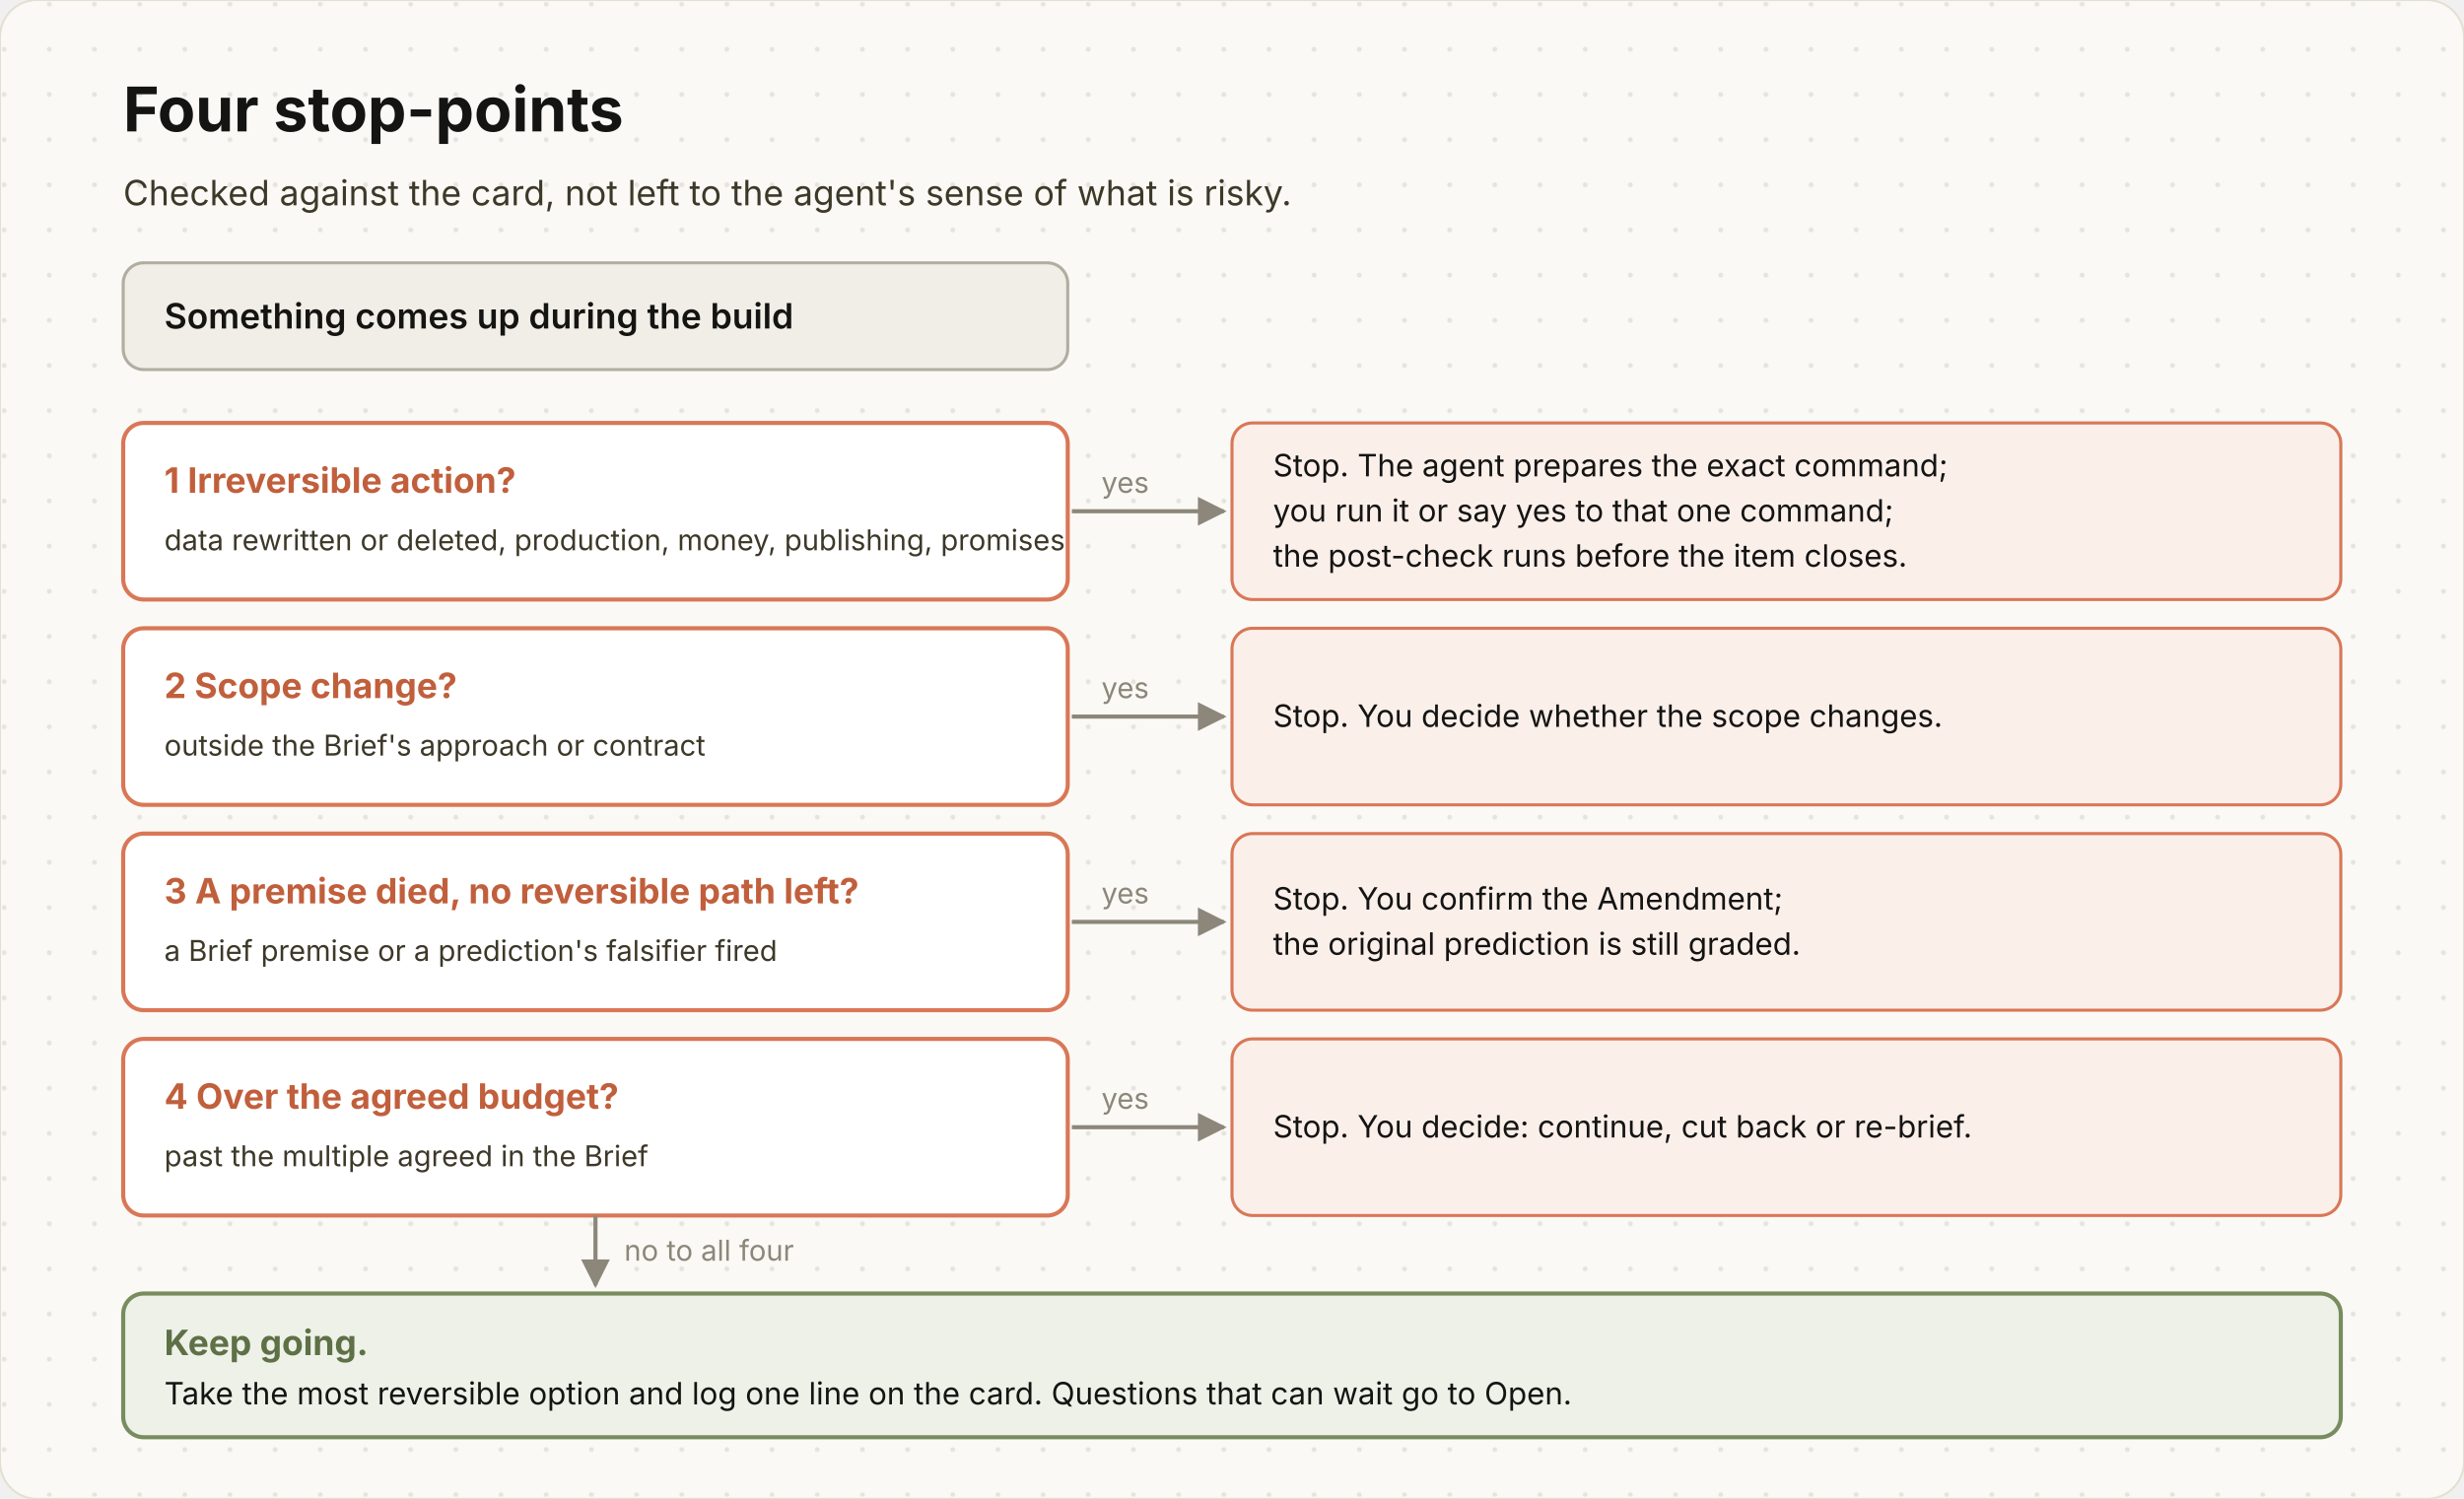
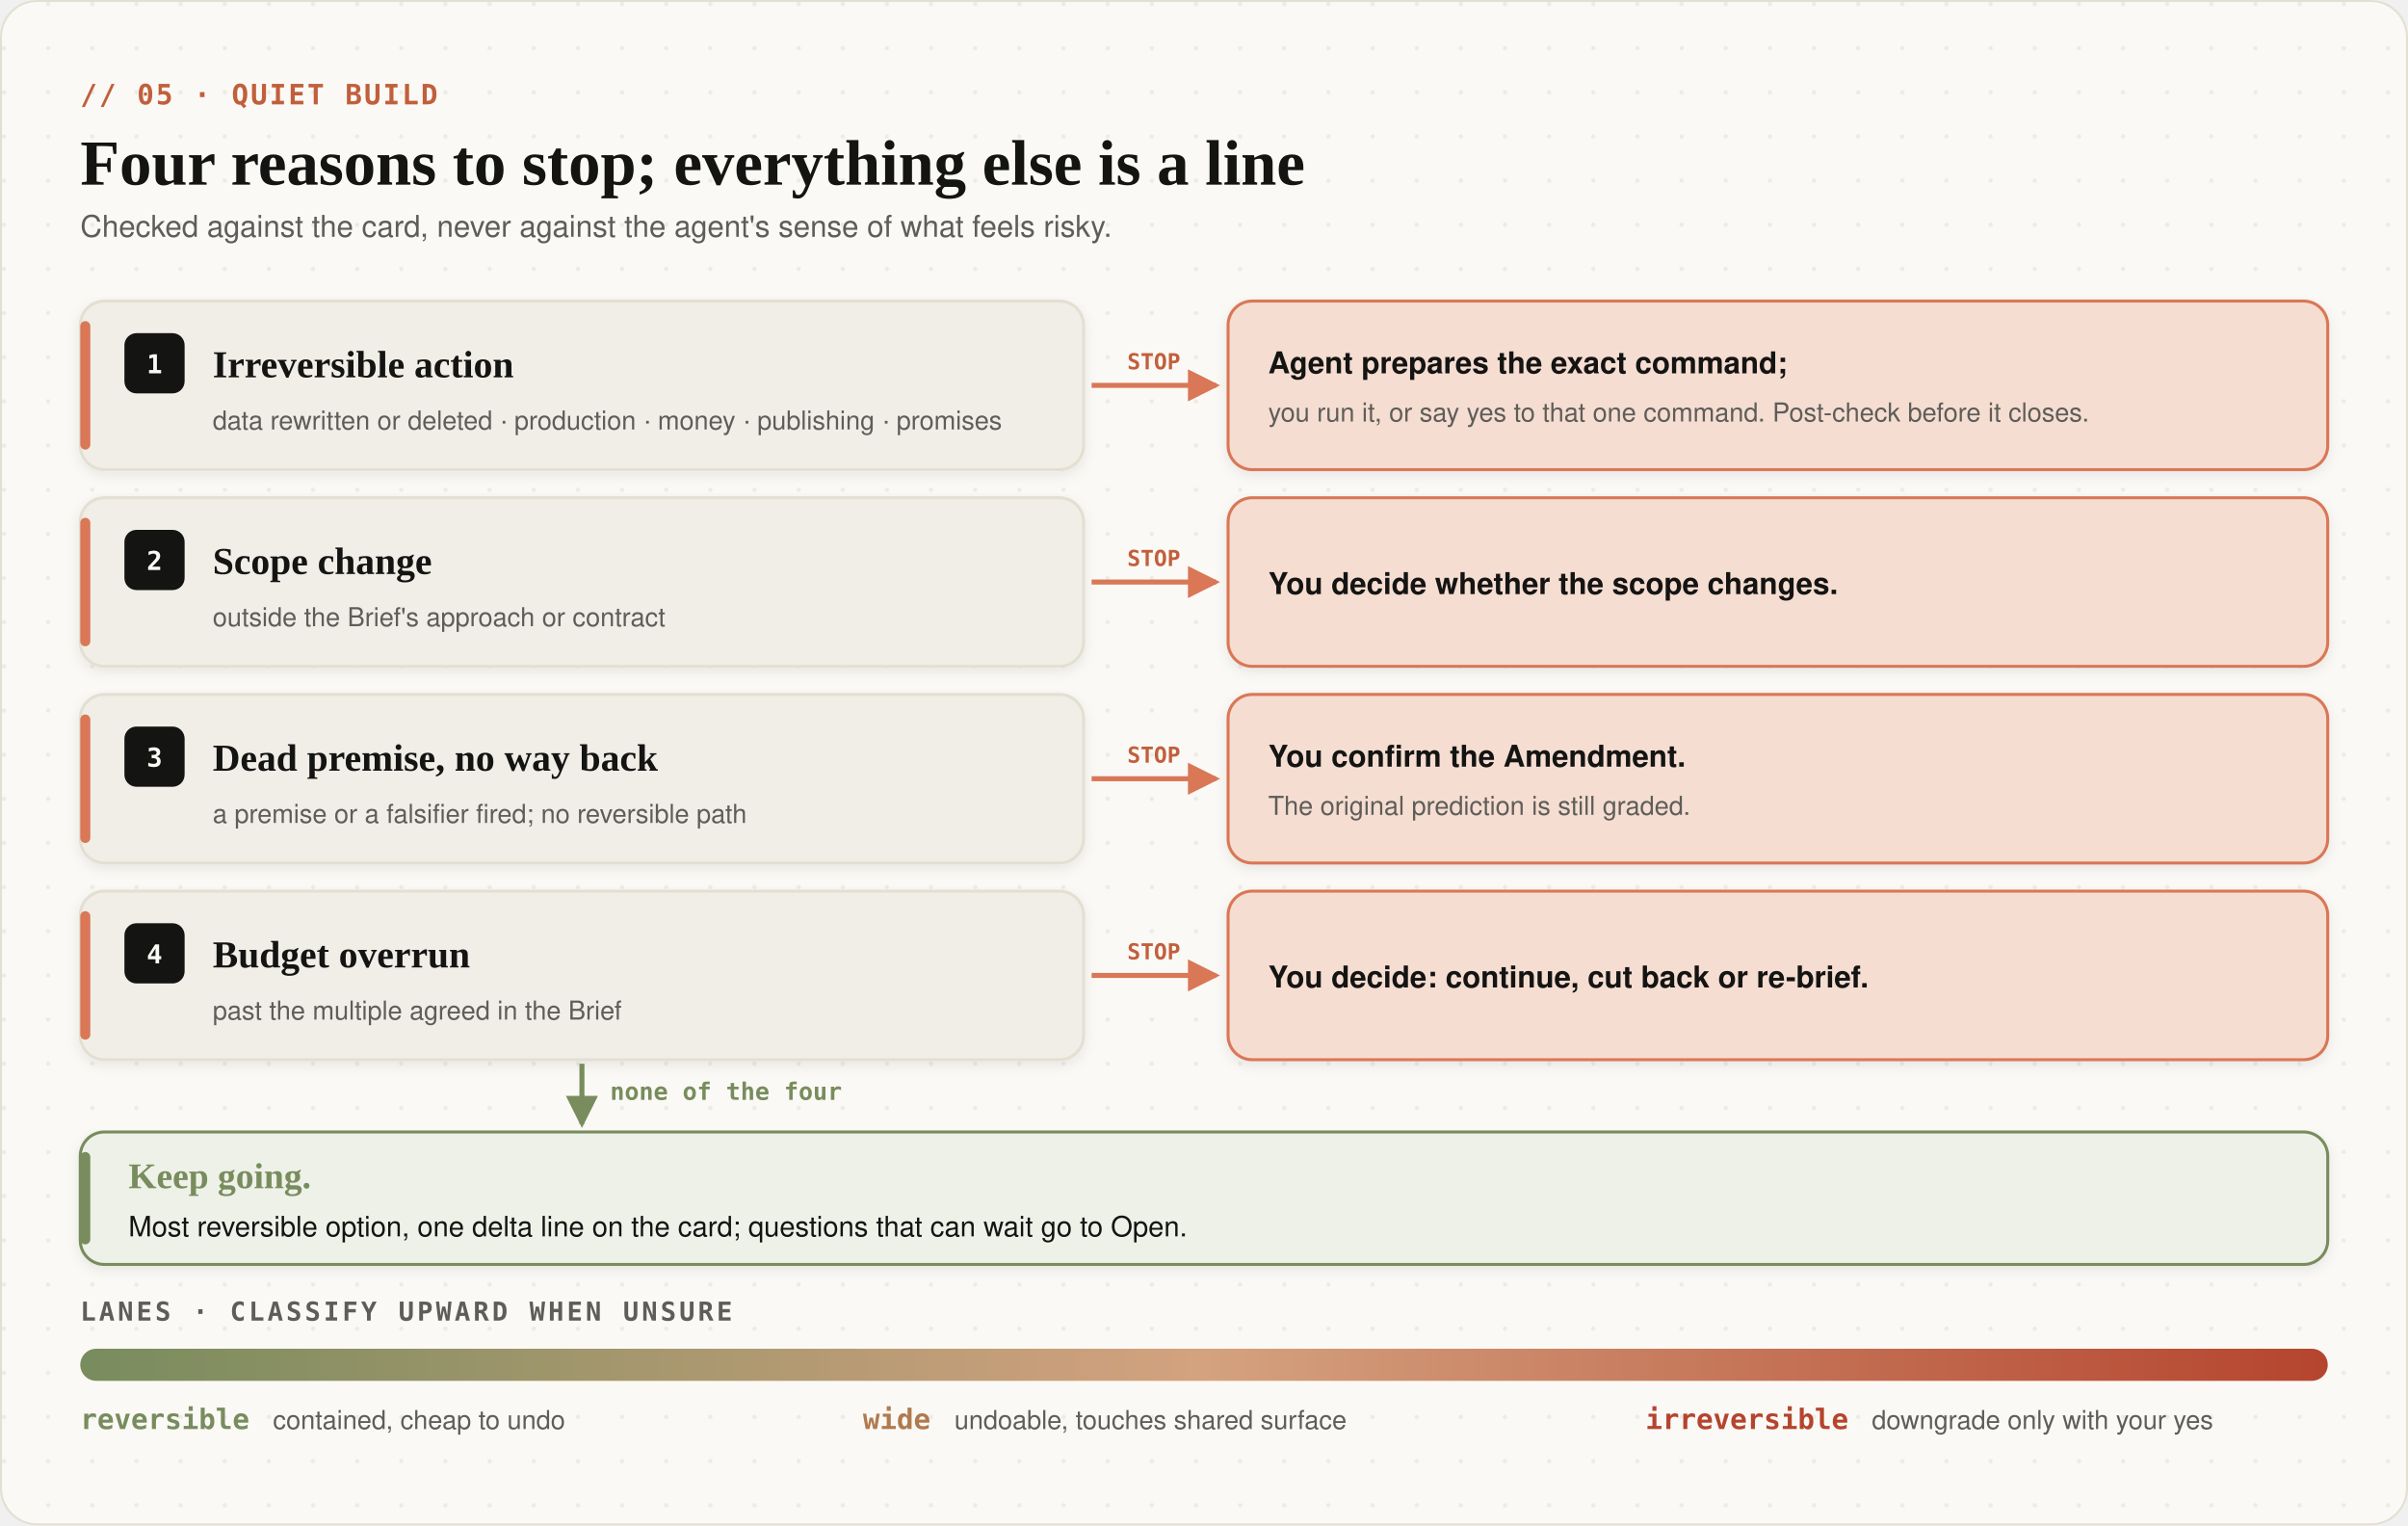
- <svg xmlns="http://www.w3.org/2000/svg" width="1200" height="730" viewBox="0 0 1200 730" role="img" aria-labelledby="t d">
+ <svg xmlns="http://www.w3.org/2000/svg" width="1200" height="760" viewBox="0 0 1200 760" role="img" aria-labelledby="t d">
  <defs>
+     <marker id="ah" viewBox="0 0 10 10" refX="8" refY="5" markerWidth="8" markerHeight="8" orient="auto-start-reverse">
+       <path d="M1 1L9 5L1 9z" fill="#D97757" />
+     </marker>
+     <marker id="ahc" viewBox="0 0 10 10" refX="8" refY="5" markerWidth="7" markerHeight="7" orient="auto-start-reverse">
+       <path d="M1 1L9 5L1 9z" fill="#B1ADA1" />
+     </marker>
+     <marker id="ahg" viewBox="0 0 10 10" refX="8" refY="5" markerWidth="8" markerHeight="8" orient="auto-start-reverse">
+       <path d="M1 1L9 5L1 9z" fill="#788C5D" />
+     </marker>
+     <filter id="sh" x="-5%" y="-5%" width="110%" height="120%">
+       <feDropShadow dx="0" dy="2" stdDeviation="3" flood-color="#141413" flood-opacity="0.08" />
+     </filter>
    <pattern id="dots" width="22" height="22" patternUnits="userSpaceOnUse">
-       <circle cx="2" cy="2" r="1.2" fill="#B1ADA1" opacity="0.28" />
+       <circle cx="2" cy="2" r="1.1" fill="#B1ADA1" opacity="0.35" />
    </pattern>
-     <marker id="arr" viewBox="0 0 10 10" refX="9" refY="5" markerWidth="7" markerHeight="7" orient="auto-start-reverse">
-       <path d="M0 0L10 5L0 10z" fill="#8C877A" />
-     </marker>
+     <linearGradient id="spec" x1="0" x2="1">
+       <stop offset="0" stop-color="#788C5D" />
+       <stop offset="0.5" stop-color="#D4A27F" />
+       <stop offset="1" stop-color="#B5442E" />
+     </linearGradient>
  </defs>
-   <rect width="1200" height="730" rx="18" fill="#FAF9F5" stroke="#E3DFD3" />
-   <rect x="1" y="1" width="1198" height="728" rx="18" fill="url(#dots)" />
-   <text x="60" y="64" font-size="30" font-family="Inter, 'Helvetica Neue', Arial, sans-serif" fill="#141413" font-weight="700">Four stop-points</text>
-   <text x="60" y="100" font-size="17" font-family="Inter, 'Helvetica Neue', Arial, sans-serif" fill="#3D3929">Checked against the card, not left to the agent's sense of what is risky.</text>
-   <rect x="60" y="128" width="460" height="52" rx="10" fill="#F0EEE6" stroke="#B1ADA1" stroke-width="1.5" />
-   <text x="80" y="160" font-size="17" font-family="Inter, 'Helvetica Neue', Arial, sans-serif" fill="#141413" font-weight="600">Something comes up during the build</text>
-   <rect x="60" y="206" width="460" height="86" rx="10" fill="#FFFFFF" stroke="#D97757" stroke-width="2" />
-   <text x="80" y="240" font-size="17" font-family="Inter, 'Helvetica Neue', Arial, sans-serif" fill="#C15F3C" font-weight="700">1  Irreversible action?</text>
-   <text x="80" y="268" font-size="14" font-family="Inter, 'Helvetica Neue', Arial, sans-serif" fill="#3D3929">data rewritten or deleted, production, money, publishing, promises</text>
-   <path d="M522 249L596 249" stroke="#8C877A" stroke-width="2" fill="none" marker-end="url(#arr)" />
-   <text x="548" y="240" font-size="14" font-family="Inter, 'Helvetica Neue', Arial, sans-serif" fill="#8C877A" text-anchor="middle">yes</text>
-   <rect x="600" y="206" width="540" height="86" rx="10" fill="#FBEFEA" stroke="#D97757" stroke-width="1.5" />
-   <text x="620" y="232" font-size="15" font-family="Inter, 'Helvetica Neue', Arial, sans-serif" fill="#141413">Stop. The agent prepares the exact command;</text>
-   <text x="620" y="254" font-size="15" font-family="Inter, 'Helvetica Neue', Arial, sans-serif" fill="#141413">you run it or say yes to that one command;</text>
-   <text x="620" y="276" font-size="15" font-family="Inter, 'Helvetica Neue', Arial, sans-serif" fill="#141413">the post-check runs before the item closes.</text>
-   <rect x="60" y="306" width="460" height="86" rx="10" fill="#FFFFFF" stroke="#D97757" stroke-width="2" />
-   <text x="80" y="340" font-size="17" font-family="Inter, 'Helvetica Neue', Arial, sans-serif" fill="#C15F3C" font-weight="700">2  Scope change?</text>
-   <text x="80" y="368" font-size="14" font-family="Inter, 'Helvetica Neue', Arial, sans-serif" fill="#3D3929">outside the Brief's approach or contract</text>
-   <path d="M522 349L596 349" stroke="#8C877A" stroke-width="2" fill="none" marker-end="url(#arr)" />
-   <text x="548" y="340" font-size="14" font-family="Inter, 'Helvetica Neue', Arial, sans-serif" fill="#8C877A" text-anchor="middle">yes</text>
-   <rect x="600" y="306" width="540" height="86" rx="10" fill="#FBEFEA" stroke="#D97757" stroke-width="1.5" />
-   <text x="620" y="354" font-size="15" font-family="Inter, 'Helvetica Neue', Arial, sans-serif" fill="#141413">Stop. You decide whether the scope changes.</text>
-   <rect x="60" y="406" width="460" height="86" rx="10" fill="#FFFFFF" stroke="#D97757" stroke-width="2" />
-   <text x="80" y="440" font-size="17" font-family="Inter, 'Helvetica Neue', Arial, sans-serif" fill="#C15F3C" font-weight="700">3  A premise died, no reversible path left?</text>
-   <text x="80" y="468" font-size="14" font-family="Inter, 'Helvetica Neue', Arial, sans-serif" fill="#3D3929">a Brief premise or a prediction's falsifier fired</text>
-   <path d="M522 449L596 449" stroke="#8C877A" stroke-width="2" fill="none" marker-end="url(#arr)" />
-   <text x="548" y="440" font-size="14" font-family="Inter, 'Helvetica Neue', Arial, sans-serif" fill="#8C877A" text-anchor="middle">yes</text>
-   <rect x="600" y="406" width="540" height="86" rx="10" fill="#FBEFEA" stroke="#D97757" stroke-width="1.5" />
-   <text x="620" y="443" font-size="15" font-family="Inter, 'Helvetica Neue', Arial, sans-serif" fill="#141413">Stop. You confirm the Amendment;</text>
-   <text x="620" y="465" font-size="15" font-family="Inter, 'Helvetica Neue', Arial, sans-serif" fill="#141413">the original prediction is still graded.</text>
-   <rect x="60" y="506" width="460" height="86" rx="10" fill="#FFFFFF" stroke="#D97757" stroke-width="2" />
-   <text x="80" y="540" font-size="17" font-family="Inter, 'Helvetica Neue', Arial, sans-serif" fill="#C15F3C" font-weight="700">4  Over the agreed budget?</text>
-   <text x="80" y="568" font-size="14" font-family="Inter, 'Helvetica Neue', Arial, sans-serif" fill="#3D3929">past the multiple agreed in the Brief</text>
-   <path d="M522 549L596 549" stroke="#8C877A" stroke-width="2" fill="none" marker-end="url(#arr)" />
-   <text x="548" y="540" font-size="14" font-family="Inter, 'Helvetica Neue', Arial, sans-serif" fill="#8C877A" text-anchor="middle">yes</text>
-   <rect x="600" y="506" width="540" height="86" rx="10" fill="#FBEFEA" stroke="#D97757" stroke-width="1.5" />
-   <text x="620" y="554" font-size="15" font-family="Inter, 'Helvetica Neue', Arial, sans-serif" fill="#141413">Stop. You decide: continue, cut back or re-brief.</text>
-   <path d="M290 592L290 626" stroke="#8C877A" stroke-width="2" fill="none" marker-end="url(#arr)" />
-   <text x="304" y="614" font-size="14" font-family="Inter, 'Helvetica Neue', Arial, sans-serif" fill="#8C877A">no to all four</text>
-   <rect x="60" y="630" width="1080" height="70" rx="10" fill="#EEF1E8" stroke="#788C5D" stroke-width="2" />
-   <text x="80" y="660" font-size="17" font-family="Inter, 'Helvetica Neue', Arial, sans-serif" fill="#5E7046" font-weight="700">Keep going.</text>
-   <text x="80" y="684" font-size="15" font-family="Inter, 'Helvetica Neue', Arial, sans-serif" fill="#141413">Take the most reversible option and log one line on the card. Questions that can wait go to Open.</text>
+   <rect x="0.5" y="0.5" width="1199" height="759" rx="18" fill="#FAF9F5" stroke="#E3DFD3" />
+   <rect x="0.5" y="0.5" width="1199" height="759" rx="18" fill="url(#dots)" opacity="0.5" />
+   <text x="40" y="52" font-family="ui-monospace, SFMono-Regular, Menlo, Consolas, monospace" font-size="14" fill="#C15F3C" font-weight="700" letter-spacing="1">// 05 · QUIET BUILD</text>
+   <text x="40" y="92" font-family="Georgia, 'Times New Roman', serif" font-size="32" fill="#141413" font-weight="700">Four reasons to stop; everything else is a line</text>
+   <text x="40" y="118" font-family="-apple-system, 'Segoe UI', Helvetica, Arial, sans-serif" font-size="15" fill="#5E5D59">Checked against the card, never against the agent's sense of what feels risky.</text>
+   <rect x="40" y="150" width="500" height="84" rx="12" fill="#F0EEE6" stroke="#E3DFD3" stroke-width="1.5" filter="url(#sh)" />
+   <rect x="40" y="160" width="5" height="64" rx="2.5" fill="#D97757" />
+   <rect x="62" y="166" width="30" height="30" rx="6" fill="#141413" />
+   <text x="77.0" y="186.0" font-family="ui-monospace, SFMono-Regular, Menlo, Consolas, monospace" font-size="13" fill="#FAF9F5" font-weight="700" text-anchor="middle">1</text>
+   <text x="106" y="188" font-family="Georgia, 'Times New Roman', serif" font-size="19" fill="#141413" font-weight="700">Irreversible action</text>
+   <text x="106" y="214" font-family="-apple-system, 'Segoe UI', Helvetica, Arial, sans-serif" font-size="13" fill="#5E5D59">data rewritten or deleted · production · money · publishing · promises</text>
+   <path d="M544 192L606 192" stroke="#D97757" stroke-width="2.5" fill="none" marker-end="url(#ah)" />
+   <text x="575" y="184" font-family="ui-monospace, SFMono-Regular, Menlo, Consolas, monospace" font-size="11" fill="#C15F3C" font-weight="700" text-anchor="middle">STOP</text>
+   <rect x="612" y="150" width="548" height="84" rx="12" fill="#F5DDD1" stroke="#D97757" stroke-width="1.5" filter="url(#sh)" />
+   <text x="632" y="186" font-family="-apple-system, 'Segoe UI', Helvetica, Arial, sans-serif" font-size="15" fill="#141413" font-weight="700">Agent prepares the exact command;</text>
+   <text x="632" y="210" font-family="-apple-system, 'Segoe UI', Helvetica, Arial, sans-serif" font-size="13" fill="#5E5D59">you run it, or say yes to that one command. Post-check before it closes.</text>
+   <rect x="40" y="248" width="500" height="84" rx="12" fill="#F0EEE6" stroke="#E3DFD3" stroke-width="1.5" filter="url(#sh)" />
+   <rect x="40" y="258" width="5" height="64" rx="2.5" fill="#D97757" />
+   <rect x="62" y="264" width="30" height="30" rx="6" fill="#141413" />
+   <text x="77.0" y="284.0" font-family="ui-monospace, SFMono-Regular, Menlo, Consolas, monospace" font-size="13" fill="#FAF9F5" font-weight="700" text-anchor="middle">2</text>
+   <text x="106" y="286" font-family="Georgia, 'Times New Roman', serif" font-size="19" fill="#141413" font-weight="700">Scope change</text>
+   <text x="106" y="312" font-family="-apple-system, 'Segoe UI', Helvetica, Arial, sans-serif" font-size="13" fill="#5E5D59">outside the Brief's approach or contract</text>
+   <path d="M544 290L606 290" stroke="#D97757" stroke-width="2.5" fill="none" marker-end="url(#ah)" />
+   <text x="575" y="282" font-family="ui-monospace, SFMono-Regular, Menlo, Consolas, monospace" font-size="11" fill="#C15F3C" font-weight="700" text-anchor="middle">STOP</text>
+   <rect x="612" y="248" width="548" height="84" rx="12" fill="#F5DDD1" stroke="#D97757" stroke-width="1.5" filter="url(#sh)" />
+   <text x="632" y="296" font-family="-apple-system, 'Segoe UI', Helvetica, Arial, sans-serif" font-size="15" fill="#141413" font-weight="700">You decide whether the scope changes.</text>
+   <rect x="40" y="346" width="500" height="84" rx="12" fill="#F0EEE6" stroke="#E3DFD3" stroke-width="1.5" filter="url(#sh)" />
+   <rect x="40" y="356" width="5" height="64" rx="2.5" fill="#D97757" />
+   <rect x="62" y="362" width="30" height="30" rx="6" fill="#141413" />
+   <text x="77.0" y="382.0" font-family="ui-monospace, SFMono-Regular, Menlo, Consolas, monospace" font-size="13" fill="#FAF9F5" font-weight="700" text-anchor="middle">3</text>
+   <text x="106" y="384" font-family="Georgia, 'Times New Roman', serif" font-size="19" fill="#141413" font-weight="700">Dead premise, no way back</text>
+   <text x="106" y="410" font-family="-apple-system, 'Segoe UI', Helvetica, Arial, sans-serif" font-size="13" fill="#5E5D59">a premise or a falsifier fired; no reversible path</text>
+   <path d="M544 388L606 388" stroke="#D97757" stroke-width="2.5" fill="none" marker-end="url(#ah)" />
+   <text x="575" y="380" font-family="ui-monospace, SFMono-Regular, Menlo, Consolas, monospace" font-size="11" fill="#C15F3C" font-weight="700" text-anchor="middle">STOP</text>
+   <rect x="612" y="346" width="548" height="84" rx="12" fill="#F5DDD1" stroke="#D97757" stroke-width="1.5" filter="url(#sh)" />
+   <text x="632" y="382" font-family="-apple-system, 'Segoe UI', Helvetica, Arial, sans-serif" font-size="15" fill="#141413" font-weight="700">You confirm the Amendment.</text>
+   <text x="632" y="406" font-family="-apple-system, 'Segoe UI', Helvetica, Arial, sans-serif" font-size="13" fill="#5E5D59">The original prediction is still graded.</text>
+   <rect x="40" y="444" width="500" height="84" rx="12" fill="#F0EEE6" stroke="#E3DFD3" stroke-width="1.5" filter="url(#sh)" />
+   <rect x="40" y="454" width="5" height="64" rx="2.5" fill="#D97757" />
+   <rect x="62" y="460" width="30" height="30" rx="6" fill="#141413" />
+   <text x="77.0" y="480.0" font-family="ui-monospace, SFMono-Regular, Menlo, Consolas, monospace" font-size="13" fill="#FAF9F5" font-weight="700" text-anchor="middle">4</text>
+   <text x="106" y="482" font-family="Georgia, 'Times New Roman', serif" font-size="19" fill="#141413" font-weight="700">Budget overrun</text>
+   <text x="106" y="508" font-family="-apple-system, 'Segoe UI', Helvetica, Arial, sans-serif" font-size="13" fill="#5E5D59">past the multiple agreed in the Brief</text>
+   <path d="M544 486L606 486" stroke="#D97757" stroke-width="2.5" fill="none" marker-end="url(#ah)" />
+   <text x="575" y="478" font-family="ui-monospace, SFMono-Regular, Menlo, Consolas, monospace" font-size="11" fill="#C15F3C" font-weight="700" text-anchor="middle">STOP</text>
+   <rect x="612" y="444" width="548" height="84" rx="12" fill="#F5DDD1" stroke="#D97757" stroke-width="1.5" filter="url(#sh)" />
+   <text x="632" y="492" font-family="-apple-system, 'Segoe UI', Helvetica, Arial, sans-serif" font-size="15" fill="#141413" font-weight="700">You decide: continue, cut back or re-brief.</text>
+   <path d="M290 530L290 560" stroke="#788C5D" stroke-width="2.5" fill="none" marker-end="url(#ahg)" />
+   <text x="304" y="548" font-family="ui-monospace, SFMono-Regular, Menlo, Consolas, monospace" font-size="12" fill="#788C5D" font-weight="700">none of the four</text>
+   <rect x="40" y="564" width="1120" height="66" rx="12" fill="#EEF1E8" stroke="#788C5D" stroke-width="1.5" filter="url(#sh)" />
+   <rect x="40" y="574" width="5" height="46" rx="2.5" fill="#788C5D" />
+   <text x="64" y="592" font-family="Georgia, 'Times New Roman', serif" font-size="18" fill="#788C5D" font-weight="700">Keep going.</text>
+   <text x="64" y="616" font-family="-apple-system, 'Segoe UI', Helvetica, Arial, sans-serif" font-size="14" fill="#141413">Most reversible option, one delta line on the card; questions that can wait go to Open.</text>
+   <text x="40" y="658" font-family="ui-monospace, SFMono-Regular, Menlo, Consolas, monospace" font-size="13" fill="#5E5D59" font-weight="700" letter-spacing="1.5">LANES · CLASSIFY UPWARD WHEN UNSURE</text>
+   <rect x="40" y="672" width="1120" height="16" rx="8" fill="url(#spec)" />
+   <text x="40" y="712" font-family="ui-monospace, SFMono-Regular, Menlo, Consolas, monospace" font-size="14" fill="#788C5D" font-weight="700">reversible</text>
+   <text x="136.0" y="712" font-family="-apple-system, 'Segoe UI', Helvetica, Arial, sans-serif" font-size="13" fill="#5E5D59">contained, cheap to undo</text>
+   <text x="430" y="712" font-family="ui-monospace, SFMono-Regular, Menlo, Consolas, monospace" font-size="14" fill="#B07A4F" font-weight="700">wide</text>
+   <text x="475.6" y="712" font-family="-apple-system, 'Segoe UI', Helvetica, Arial, sans-serif" font-size="13" fill="#5E5D59">undoable, touches shared surface</text>
+   <text x="820" y="712" font-family="ui-monospace, SFMono-Regular, Menlo, Consolas, monospace" font-size="14" fill="#B5442E" font-weight="700">irreversible</text>
+   <text x="932.8" y="712" font-family="-apple-system, 'Segoe UI', Helvetica, Arial, sans-serif" font-size="13" fill="#5E5D59">downgrade only with your yes</text>
</svg>
